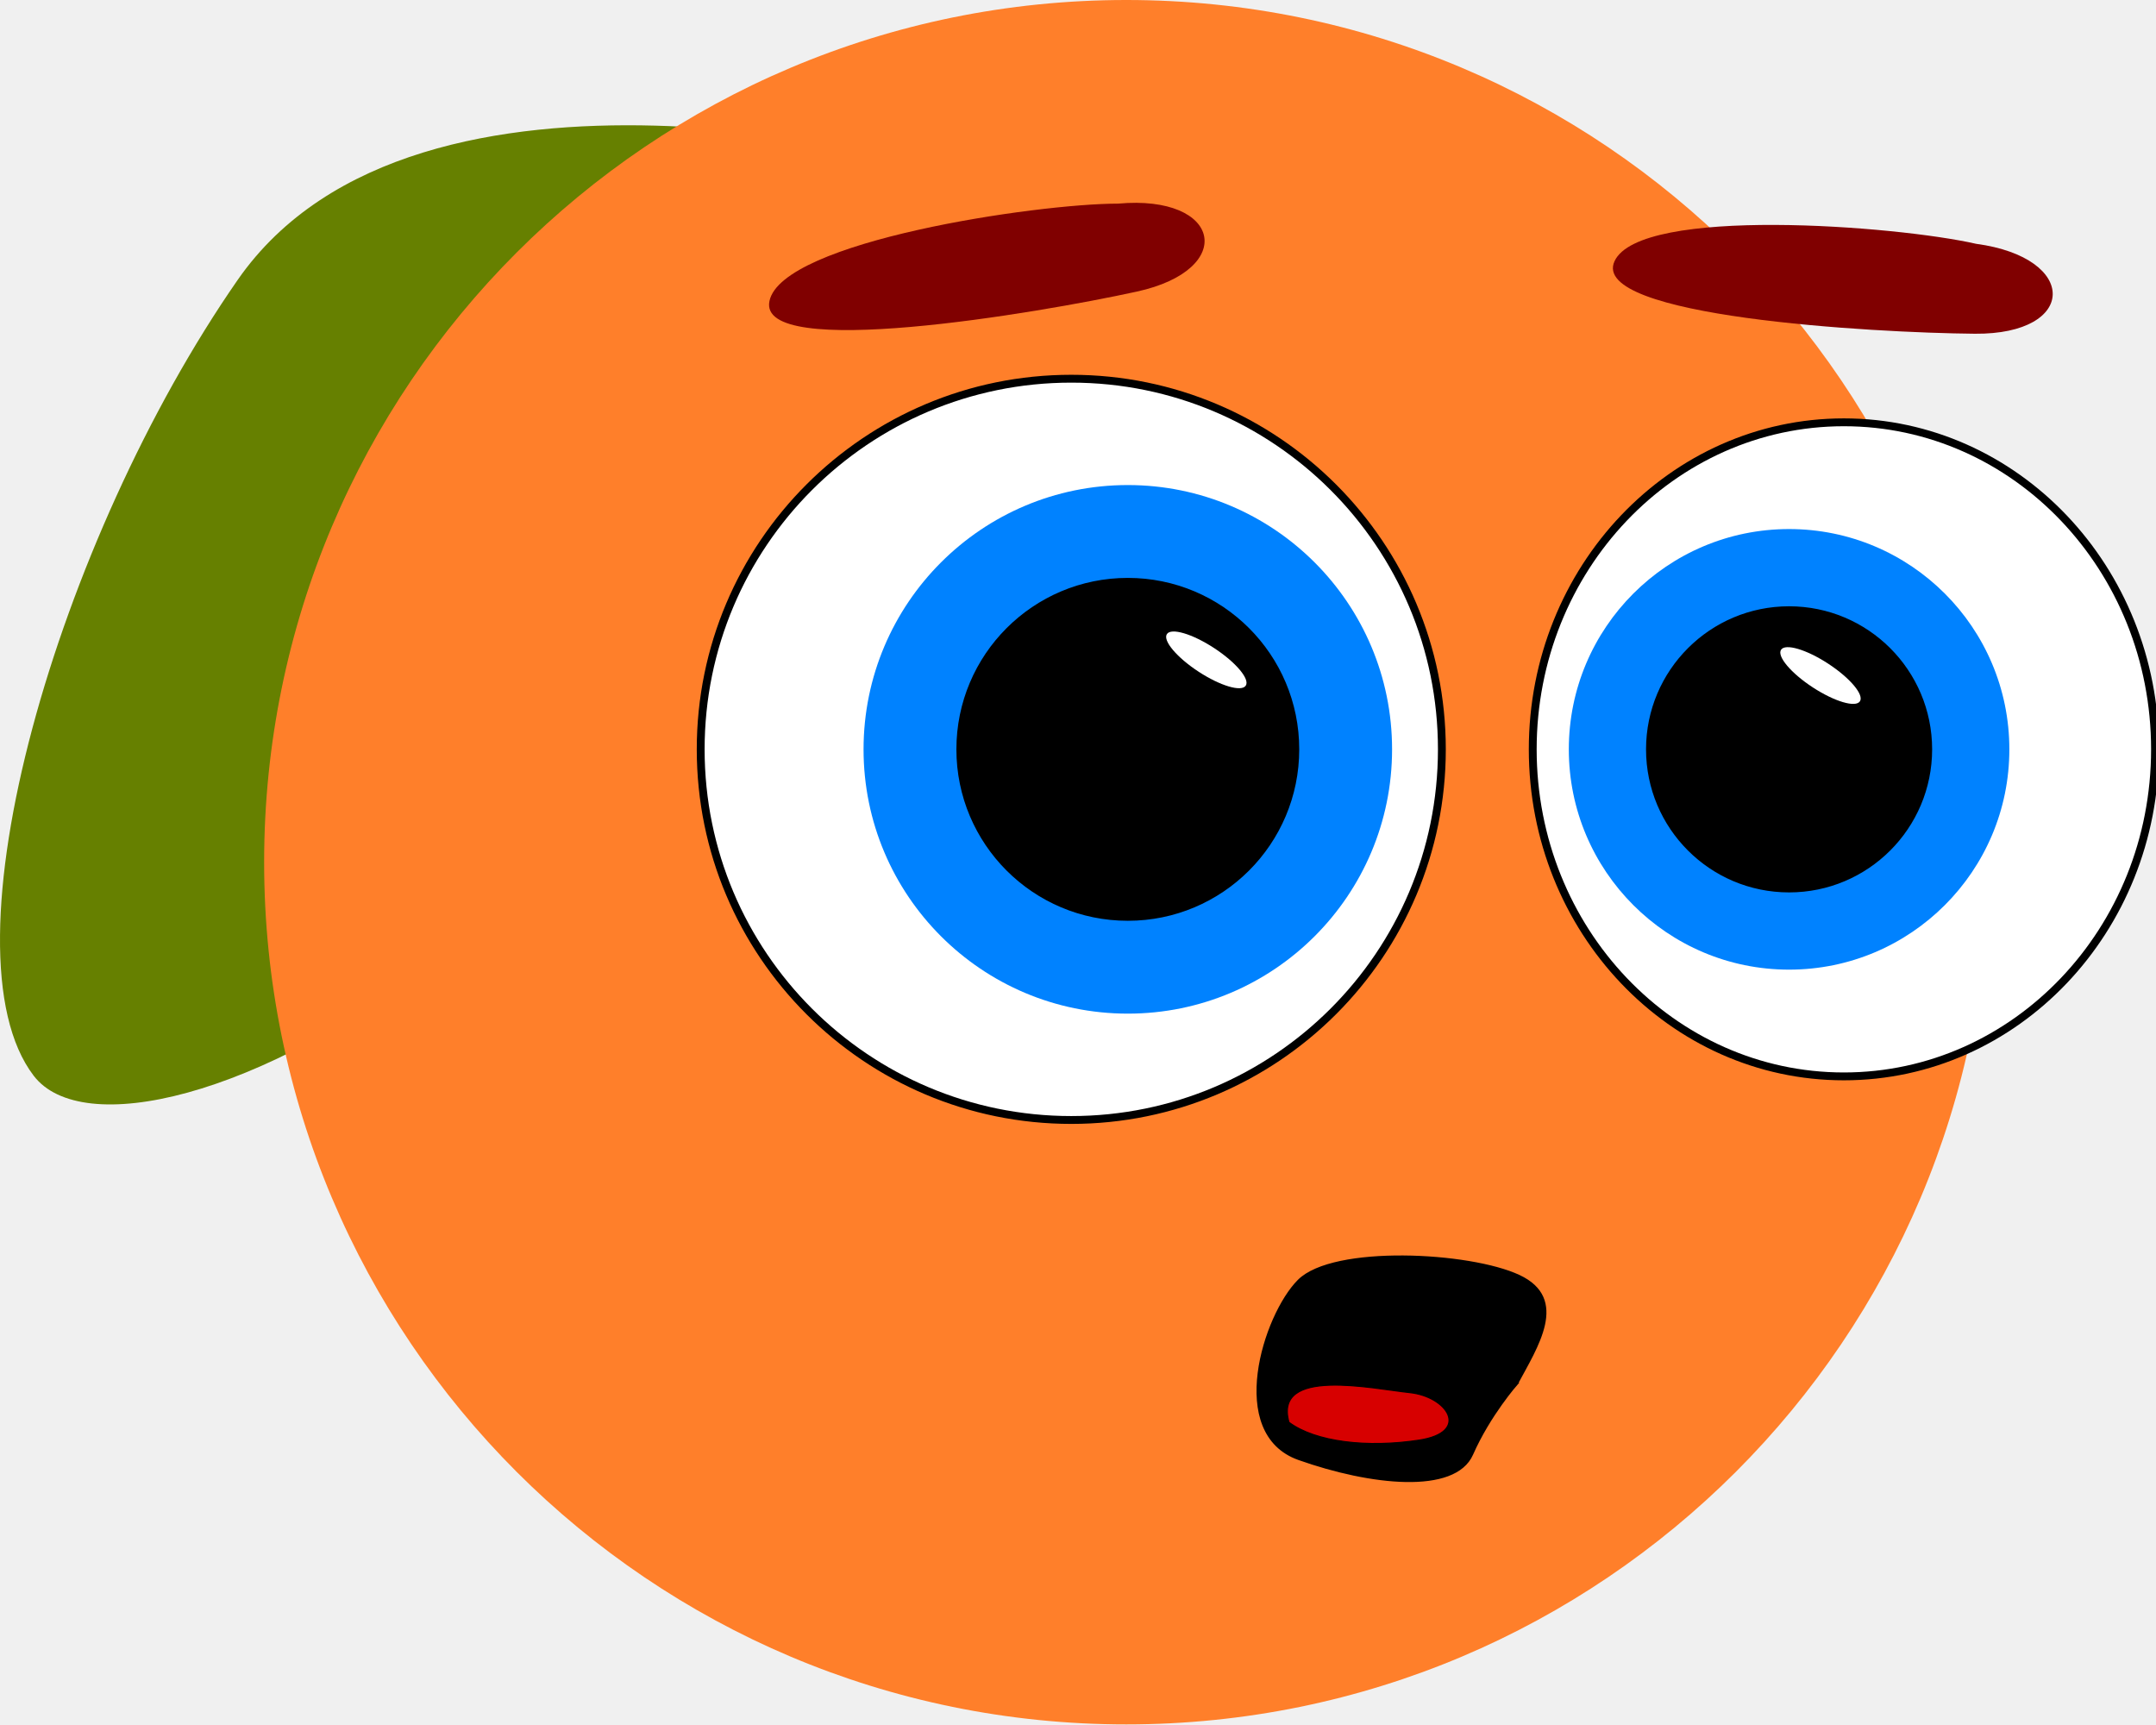
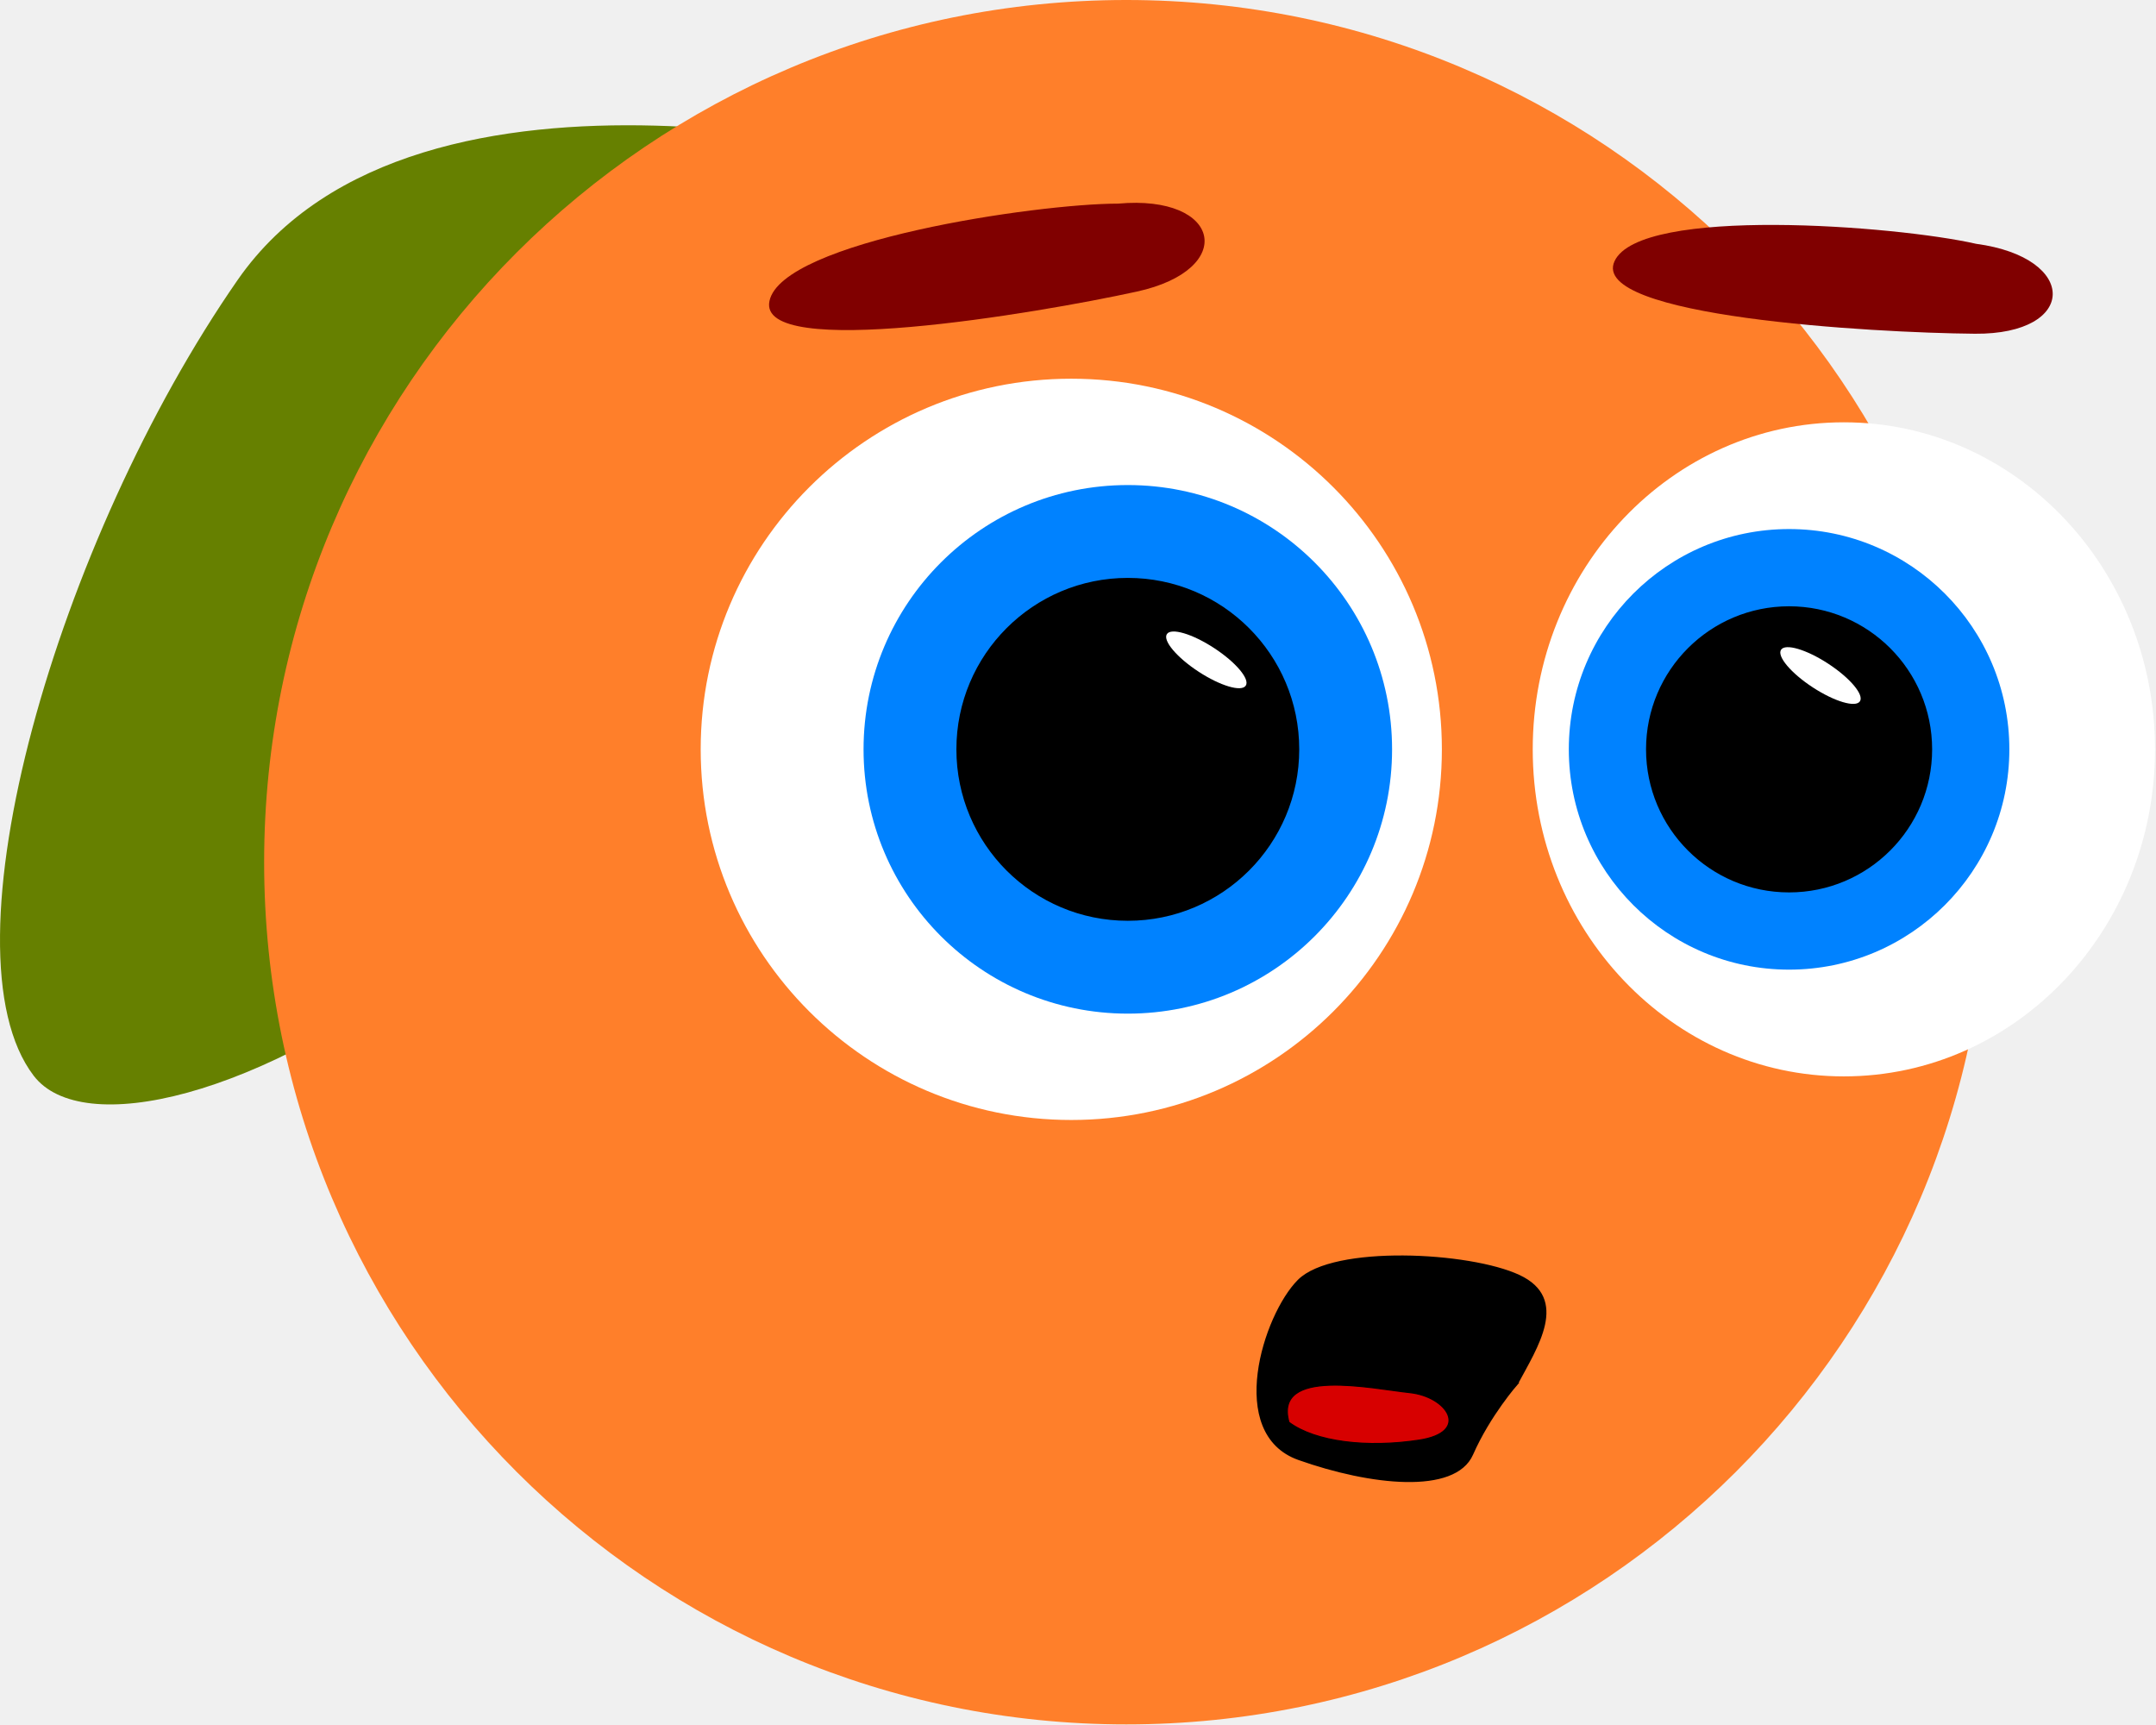
<svg xmlns="http://www.w3.org/2000/svg" width="193.742mm" height="154.94mm" viewBox="0 0 686.486 549" id="svg4860" version="1.1">
  <defs id="defs4862" />
  <g id="laranja" transform="translate(-36.75699,-297.8622)" style="display:inline">
    <g id="g5564">
      <g transform="translate(163.8609,65.5)" id="g4299" style="display:inline">
        <path style="fill:#668000;fill-rule:evenodd;stroke:none;stroke-width:1px;stroke-linecap:butt;stroke-linejoin:miter;stroke-opacity:1" d="m 171.237,285.276 c 0,0 -165.226,-46.516 -222.677,36.221 -57.451,82.737 -95.249,213.667 -64.936,253.348 30.313,39.681 225.281,-48.6 287.613,-289.569 z" id="path4248" />
        <circle style="fill:#ff7f2a" id="path4209" cx="231.5" cy="506.862" r="274.5" />
      </g>
-       <circle style="fill:#ffffff;fill-rule:evenodd;stroke:#000000;stroke-width:2.5;stroke-linecap:butt;stroke-linejoin:miter;stroke-miterlimit:4;stroke-dasharray:none;stroke-opacity:1" id="circle4502" cx="377.861" cy="536.432" r="118" />
+       <circle style="fill:#ffffff;fill-rule:evenodd;stroke:none;stroke-width:2.5;stroke-linecap:butt;stroke-linejoin:miter;stroke-miterlimit:4;stroke-dasharray:none;stroke-opacity:1" id="circle4502" cx="377.861" cy="536.432" r="118" />
      <circle style="fill:#0082ff;fill-opacity:1;fill-rule:evenodd;stroke:none;stroke-width:0.625;stroke-linecap:butt;stroke-linejoin:miter;stroke-miterlimit:4;stroke-dasharray:none;stroke-opacity:1" id="circle4504" cx="395.861" cy="536.432" r="84.143" />
      <circle style="fill:#000000;fill-rule:evenodd;stroke:#000000;stroke-width:0.625;stroke-linecap:butt;stroke-linejoin:miter;stroke-miterlimit:4;stroke-dasharray:none;stroke-opacity:1" id="circle4506" cx="395.861" cy="536.432" r="54.27" />
-       <ellipse style="fill:#ffffff;fill-rule:evenodd;stroke:#000000;stroke-width:2.5;stroke-linecap:butt;stroke-linejoin:miter;stroke-miterlimit:4;stroke-dasharray:none;stroke-opacity:1" id="ellipse4508" cx="623.861" cy="536.432" rx="99.07" ry="104.12" />
+       <ellipse style="fill:#ffffff;fill-rule:evenodd;stroke:none;stroke-width:2.5;stroke-linecap:butt;stroke-linejoin:miter;stroke-miterlimit:4;stroke-dasharray:none;stroke-opacity:1" id="ellipse4508" cx="623.861" cy="536.432" rx="99.07" ry="104.12" />
      <circle style="fill:#0082ff;fill-opacity:1;fill-rule:evenodd;stroke:none;stroke-width:0.625;stroke-linecap:butt;stroke-linejoin:miter;stroke-miterlimit:4;stroke-dasharray:none;stroke-opacity:1" id="circle4510" cx="606.415" cy="536.432" r="70.135" />
      <circle style="fill:#000000;fill-rule:evenodd;stroke:#000000;stroke-width:0.625;stroke-linecap:butt;stroke-linejoin:miter;stroke-miterlimit:4;stroke-dasharray:none;stroke-opacity:1" id="circle4512" cx="606.415" cy="536.432" r="45.235" />
      <ellipse transform="matrix(0.8371534,0.5469681,-0.5469681,0.8371534,0,0)" ry="4.5" rx="15" cy="92.244" cx="796.591" id="ellipse4522" style="display:inline;fill:#ffffff;fill-opacity:1;stroke:none;stroke-width:1.25;stroke-miterlimit:4;stroke-dasharray:none;stroke-opacity:1" />
      <ellipse transform="matrix(0.8371534,0.5469681,-0.5469681,0.8371534,0,0)" ry="4.5" rx="15" cy="195.028" cx="630.154" id="ellipse4524" style="display:inline;fill:#ffffff;fill-opacity:1;stroke:none;stroke-width:1.25;stroke-miterlimit:4;stroke-dasharray:none;stroke-opacity:1" />
    </g>
  </g>
  <g id="surpreso" style="display:inline">
    <path style="display:inline;fill:#000000;fill-rule:evenodd;stroke:#000000;stroke-width:0.762px;stroke-linecap:butt;stroke-linejoin:miter;stroke-opacity:1" d="m 482.919,440.568 c 6.303,-11.787 16.483,-26.943 0.727,-34.31 -15.756,-7.367 -59.086,-9.577 -70.115,1.473 -11.029,11.05 -22.847,48.62 0,56.723 22.847,8.103 49.632,11.05 55.147,-1.473 5.515,-12.523 14.242,-22.413 14.242,-22.413 z" id="path4641" />
    <path id="path4548" d="M 356,64.829 C 330,64.829 249,76.829 245,95.829 c -4,19 85,4 117,-3 32,-7 27,-31 -6,-28 z" style="display:inline;fill:#800000;fill-rule:evenodd;stroke:none;stroke-width:0.625;stroke-linecap:butt;stroke-linejoin:miter;stroke-miterlimit:4;stroke-dasharray:none;stroke-opacity:1" />
    <path id="path4550" d="M 629.189,77.618 C 603.84,71.838 522.199,65.529 514.075,83.164 c -8.124,17.635 81.983,22.798 114.739,23.087 32.755,0.29 33.216,-24.221 0.375,-28.633 z" style="display:inline;fill:#800000;fill-rule:evenodd;stroke:none;stroke-width:0.625;stroke-linecap:butt;stroke-linejoin:miter;stroke-miterlimit:4;stroke-dasharray:none;stroke-opacity:1" />
    <path style="display:inline;fill:#d70000;fill-opacity:1;fill-rule:evenodd;stroke:#000000;stroke-width:0.351;stroke-linecap:butt;stroke-linejoin:miter;stroke-miterlimit:4;stroke-dasharray:none;stroke-opacity:1" d="m 410.421,452.823 c 8.489,6.304 24.968,8.195 41.446,5.674 16.479,-2.522 8.988,-13.869 -2.996,-15.13 -11.984,-1.261 -43.444,-8.195 -38.45,9.456 z" id="path4552" />
  </g>
</svg>
